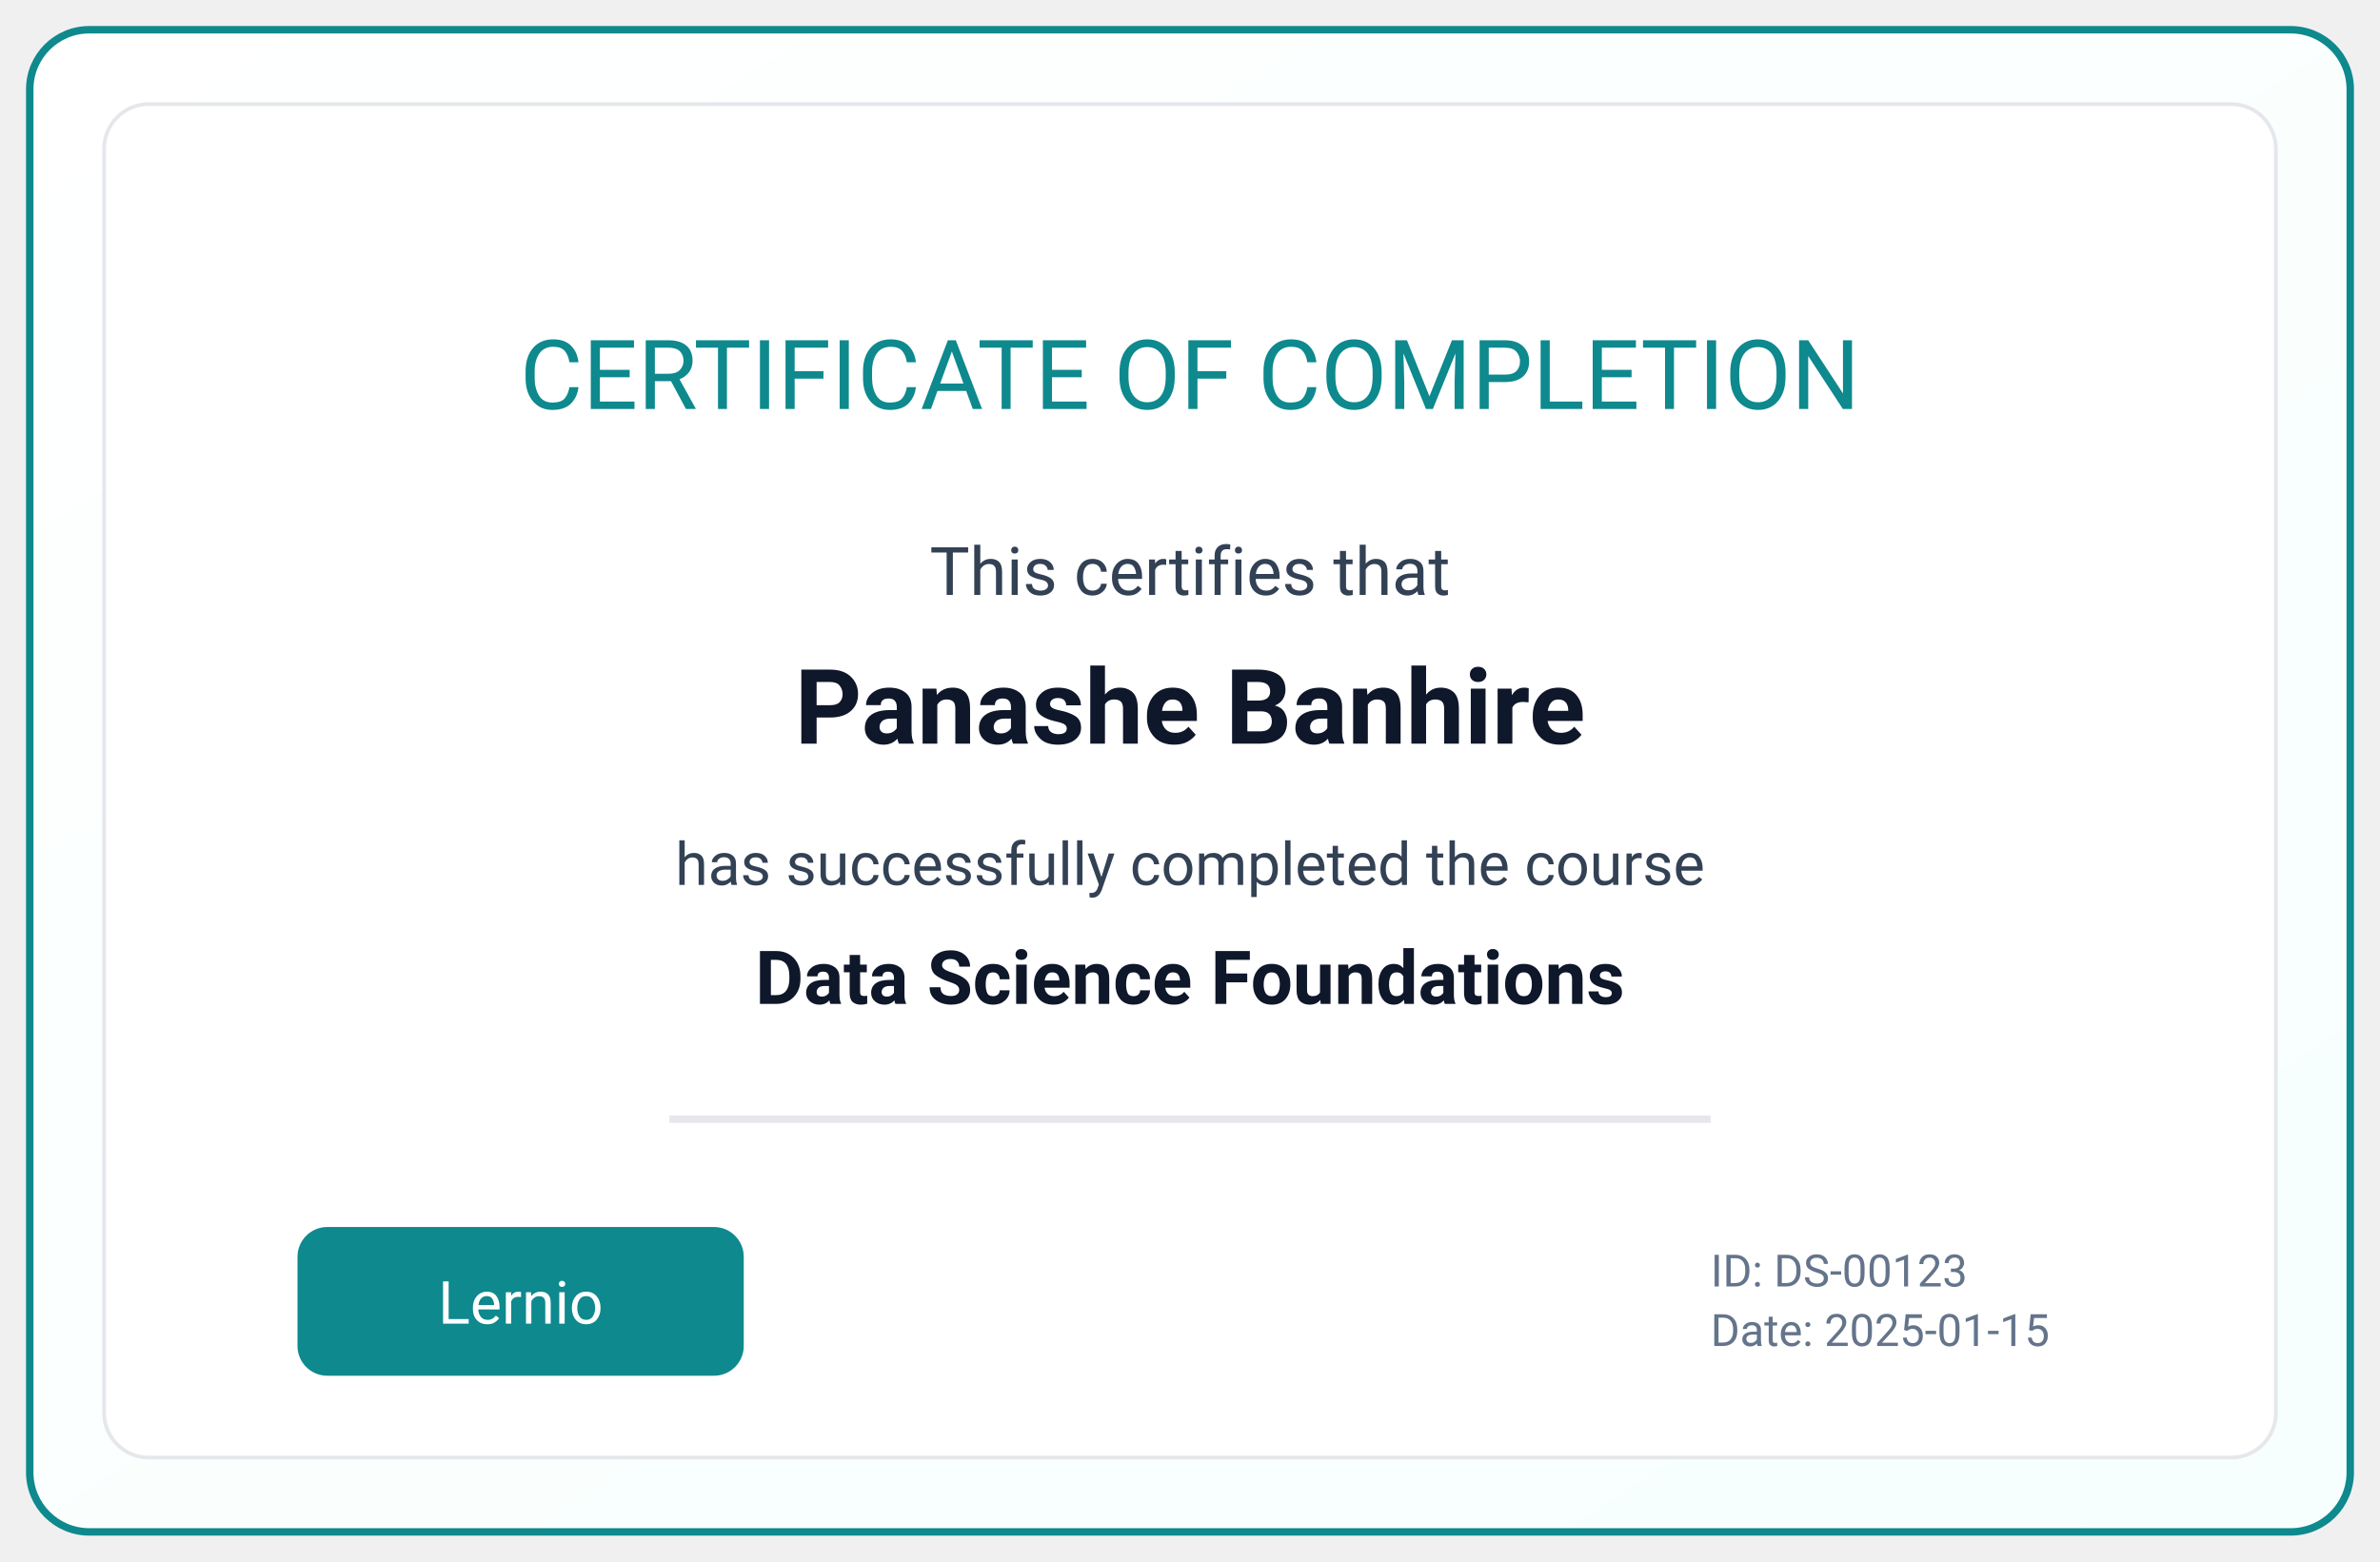
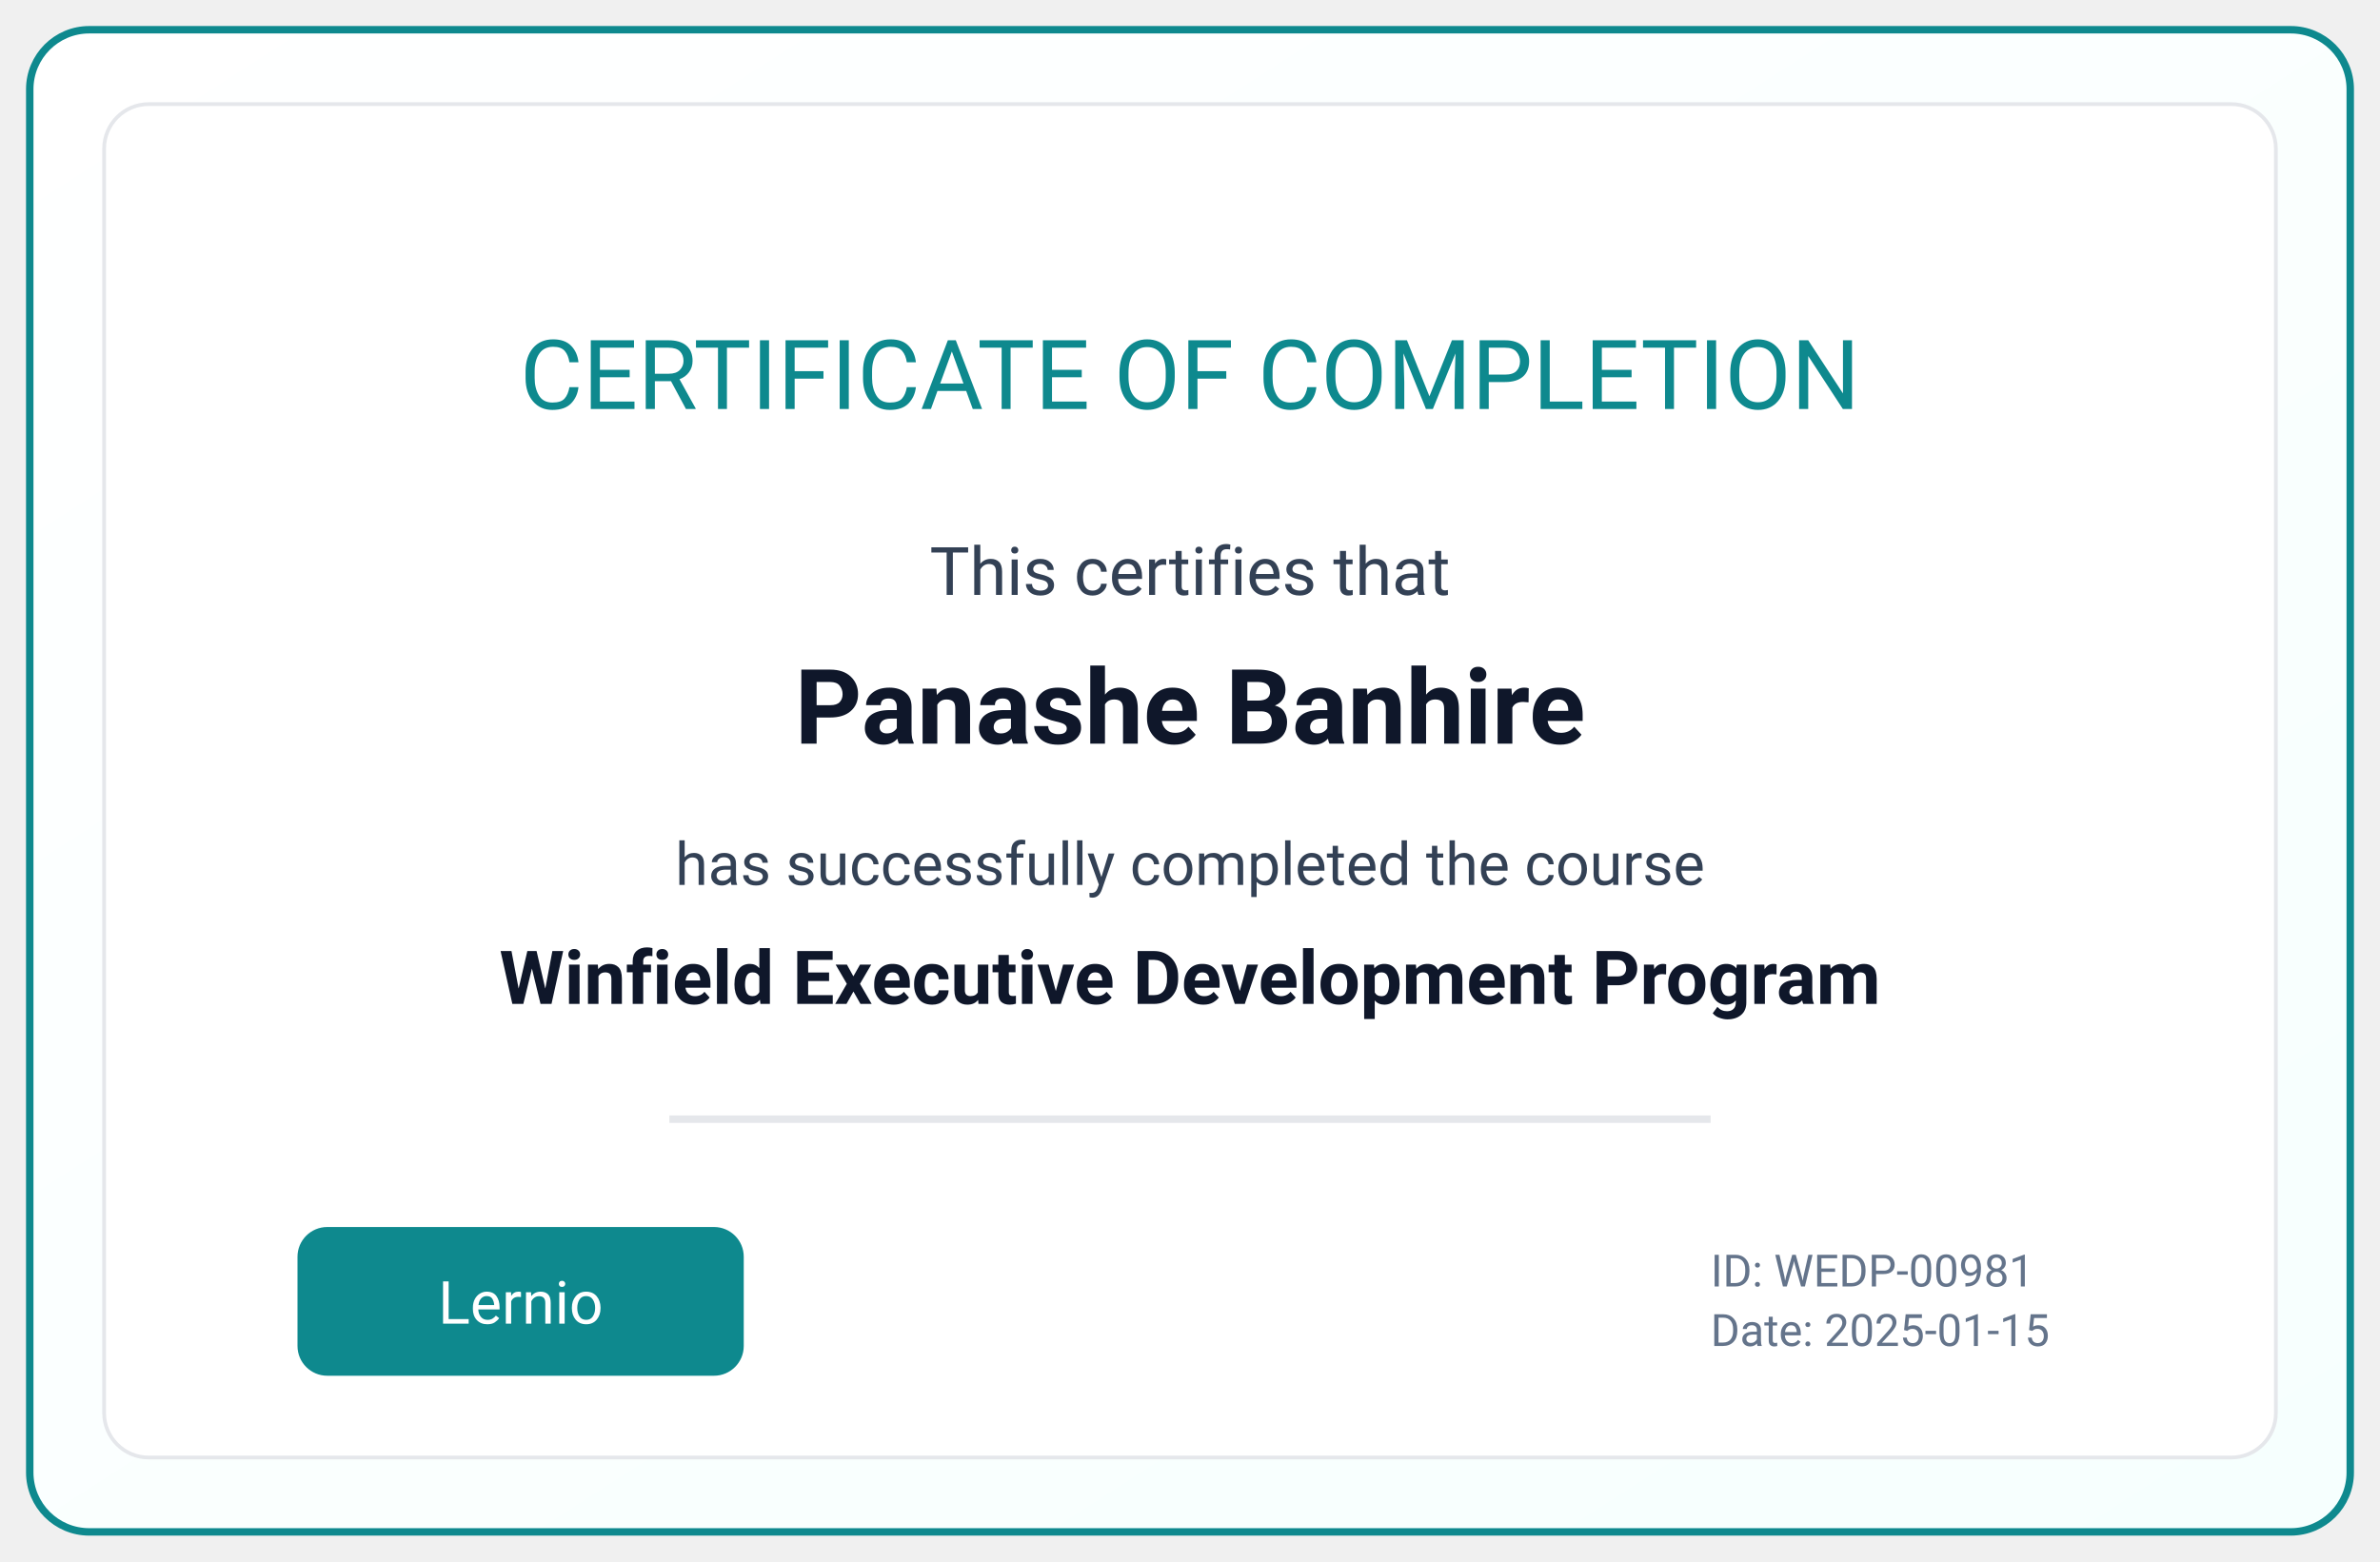
- <svg xmlns="http://www.w3.org/2000/svg" viewBox="0 0 640 420" width="640" height="420" role="img" aria-label="Certificate - Data Science Foundations">
+ <svg xmlns="http://www.w3.org/2000/svg" viewBox="0 0 640 420" width="640" height="420" role="img" aria-label="Certificate - Winfield Executive Development Program">
  <defs>
    <linearGradient id="bg" x1="0" y1="0" x2="1" y2="1">
      <stop offset="0%" stop-color="#ffffff" />
      <stop offset="100%" stop-color="#f6fffe" />
    </linearGradient>
  </defs>
  <rect x="8" y="8" width="624" height="404" rx="16" fill="url(#bg)" stroke="#0E898E" stroke-width="2" />
  <rect x="28" y="28" width="584" height="364" rx="12" fill="#ffffff" stroke="#e5e7eb" />
  <text x="320" y="110" text-anchor="middle" font-size="26" font-family="Segoe UI, Roboto, Arial" fill="#0E898E">CERTIFICATE OF COMPLETION</text>
  <text x="320" y="160" text-anchor="middle" font-size="18" font-family="Segoe UI, Roboto, Arial" fill="#334155">This certifies that</text>
  <text x="320" y="200" text-anchor="middle" font-size="28" font-family="Segoe UI, Roboto, Arial" font-weight="700" fill="#0f172a">Panashe Banhire</text>
  <text x="320" y="238" text-anchor="middle" font-size="16" font-family="Segoe UI, Roboto, Arial" fill="#334155">has successfully completed the course</text>
-   <text x="320" y="270" text-anchor="middle" font-size="20" font-family="Segoe UI, Roboto, Arial" font-weight="600" fill="#0f172a">Data Science Foundations</text>
+   <text x="320" y="270" text-anchor="middle" font-size="20" font-family="Segoe UI, Roboto, Arial" font-weight="600" fill="#0f172a">Winfield Executive Development Program</text>
  <g transform="translate(180,300)">
    <rect width="280" height="2" fill="#e5e7eb" />
  </g>
  <g transform="translate(80,330)">
    <rect width="120" height="40" rx="8" fill="#0E898E" />
    <text x="60" y="26" text-anchor="middle" font-size="16" font-family="Segoe UI, Roboto, Arial" fill="#ffffff">Lernio</text>
  </g>
  <g transform="translate(460,330)">
-     <text x="0" y="16" font-size="12" font-family="Segoe UI, Roboto, Arial" fill="#64748b">ID: DS-00123</text>
+     <text x="0" y="16" font-size="12" font-family="Segoe UI, Roboto, Arial" fill="#64748b">ID: WEDP-00981</text>
    <text x="0" y="32" font-size="12" font-family="Segoe UI, Roboto, Arial" fill="#64748b">Date: 2025-01-15</text>
  </g>
</svg>
